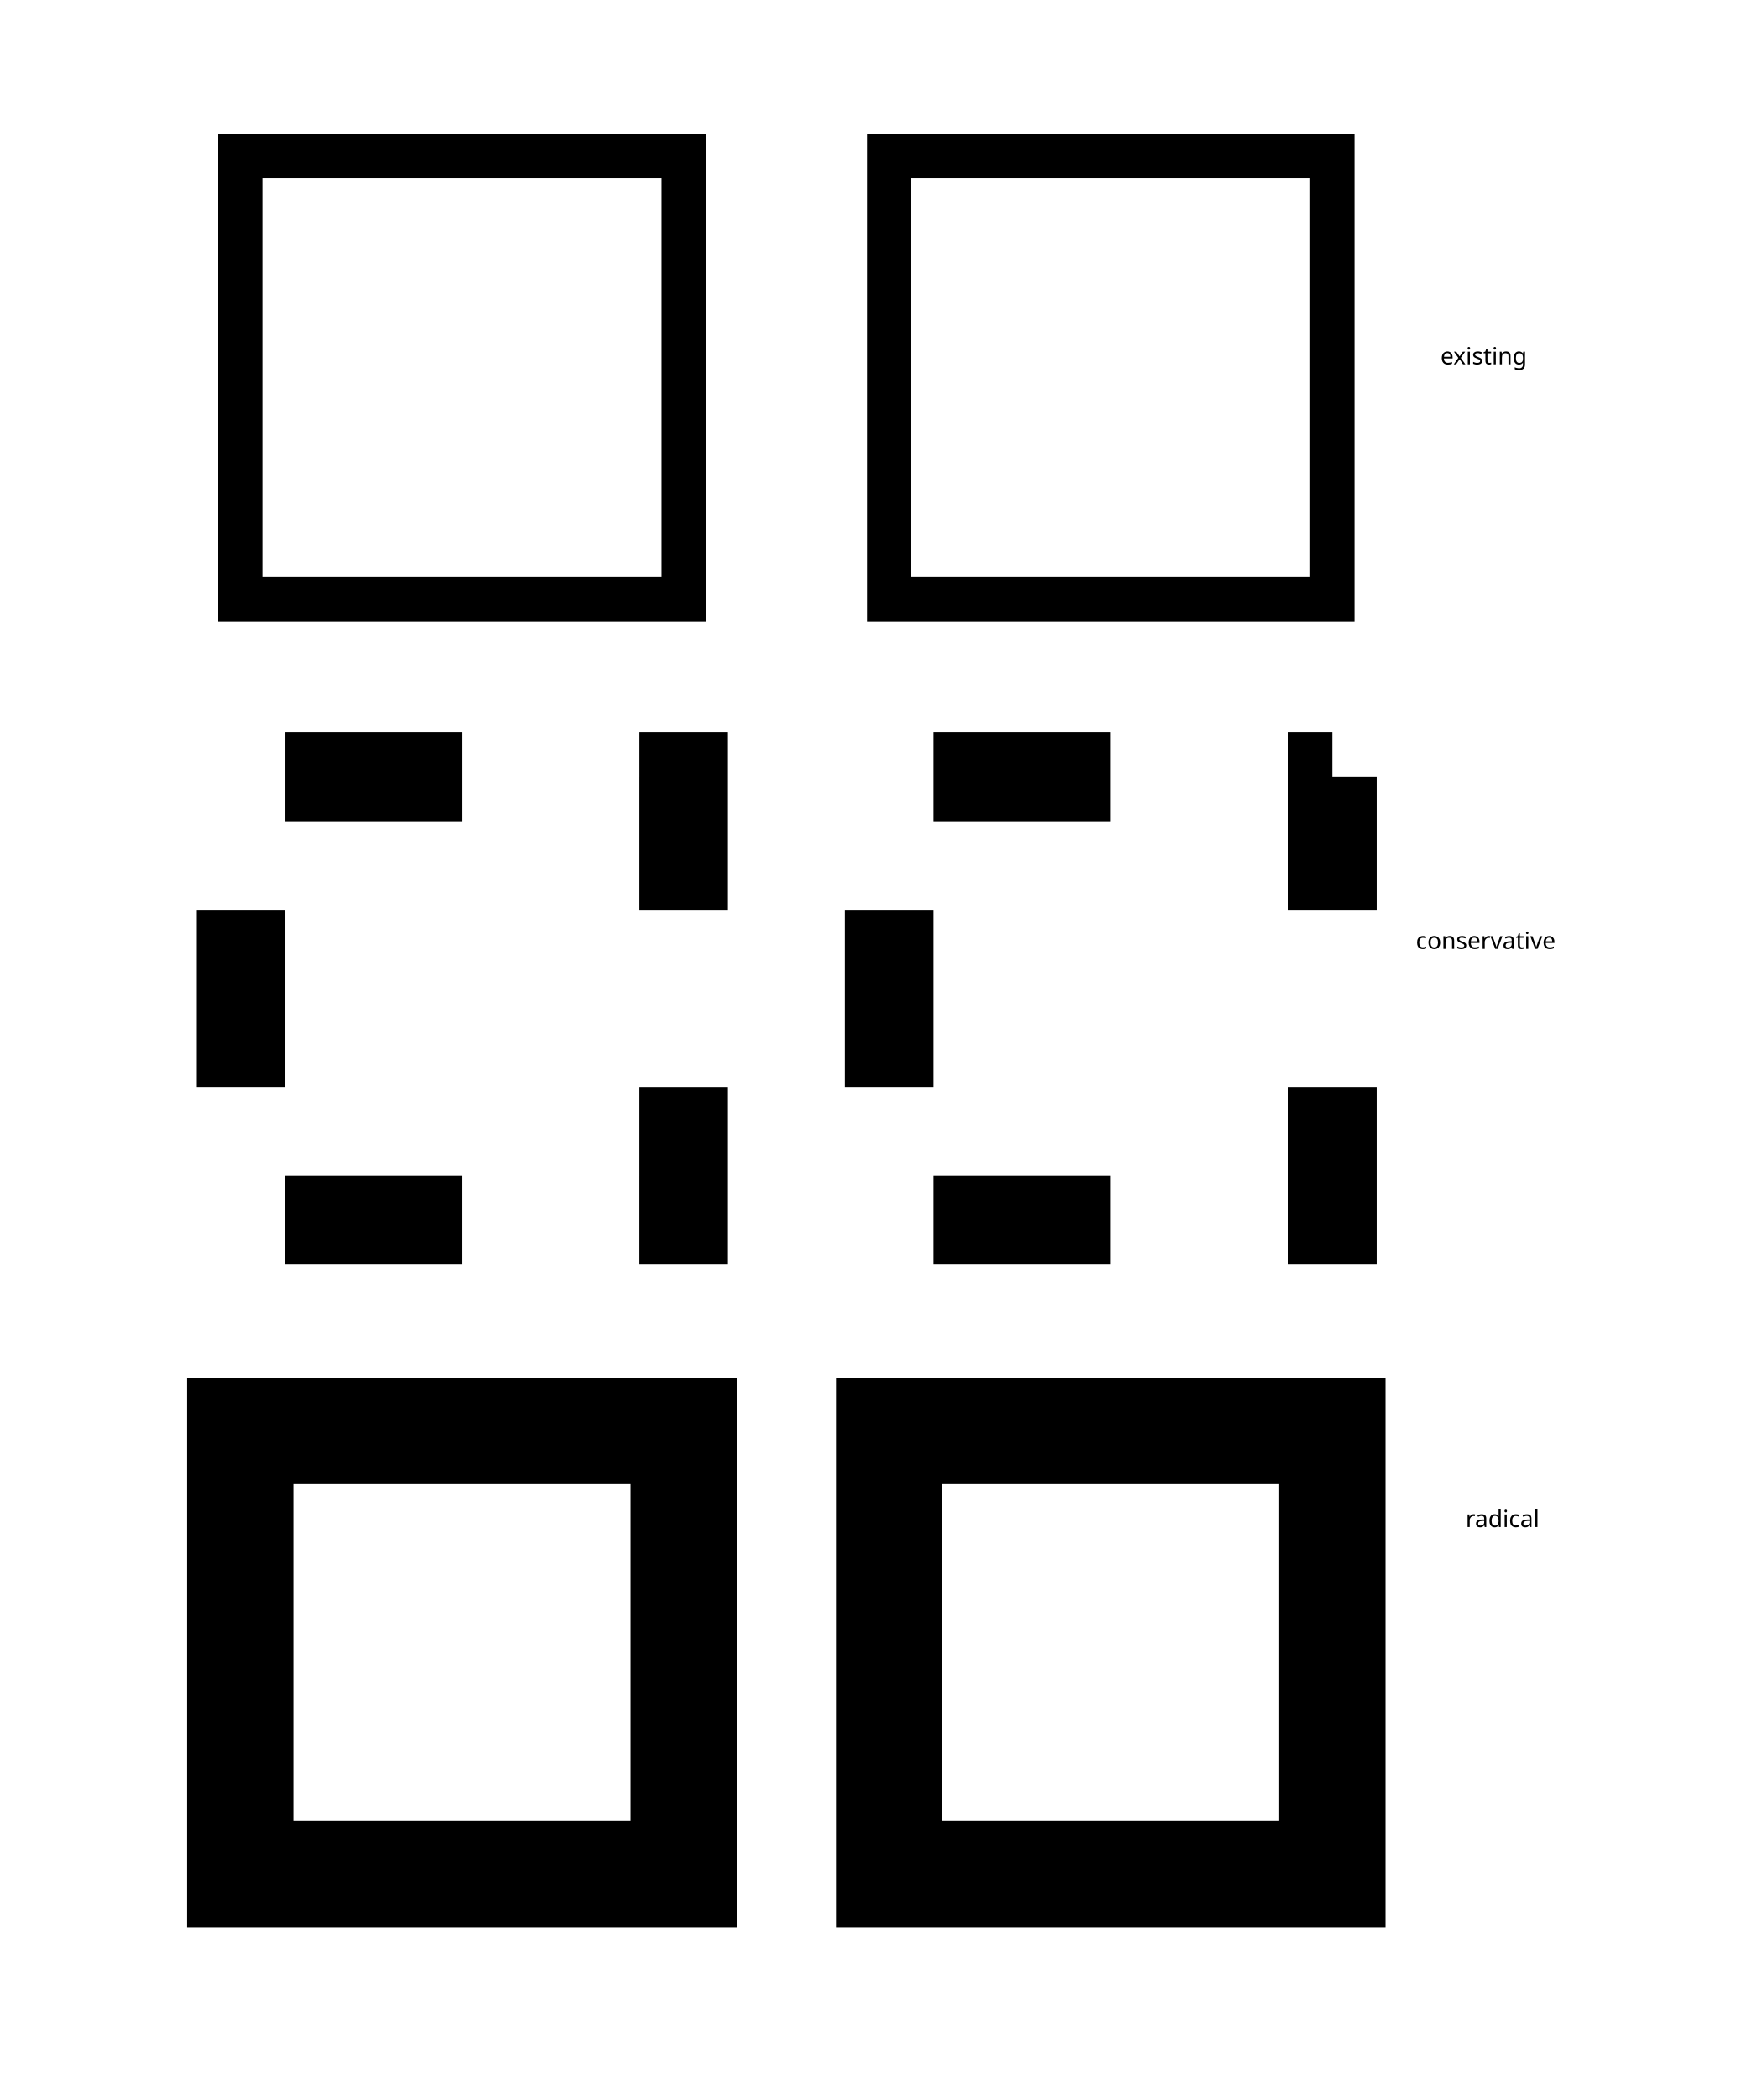
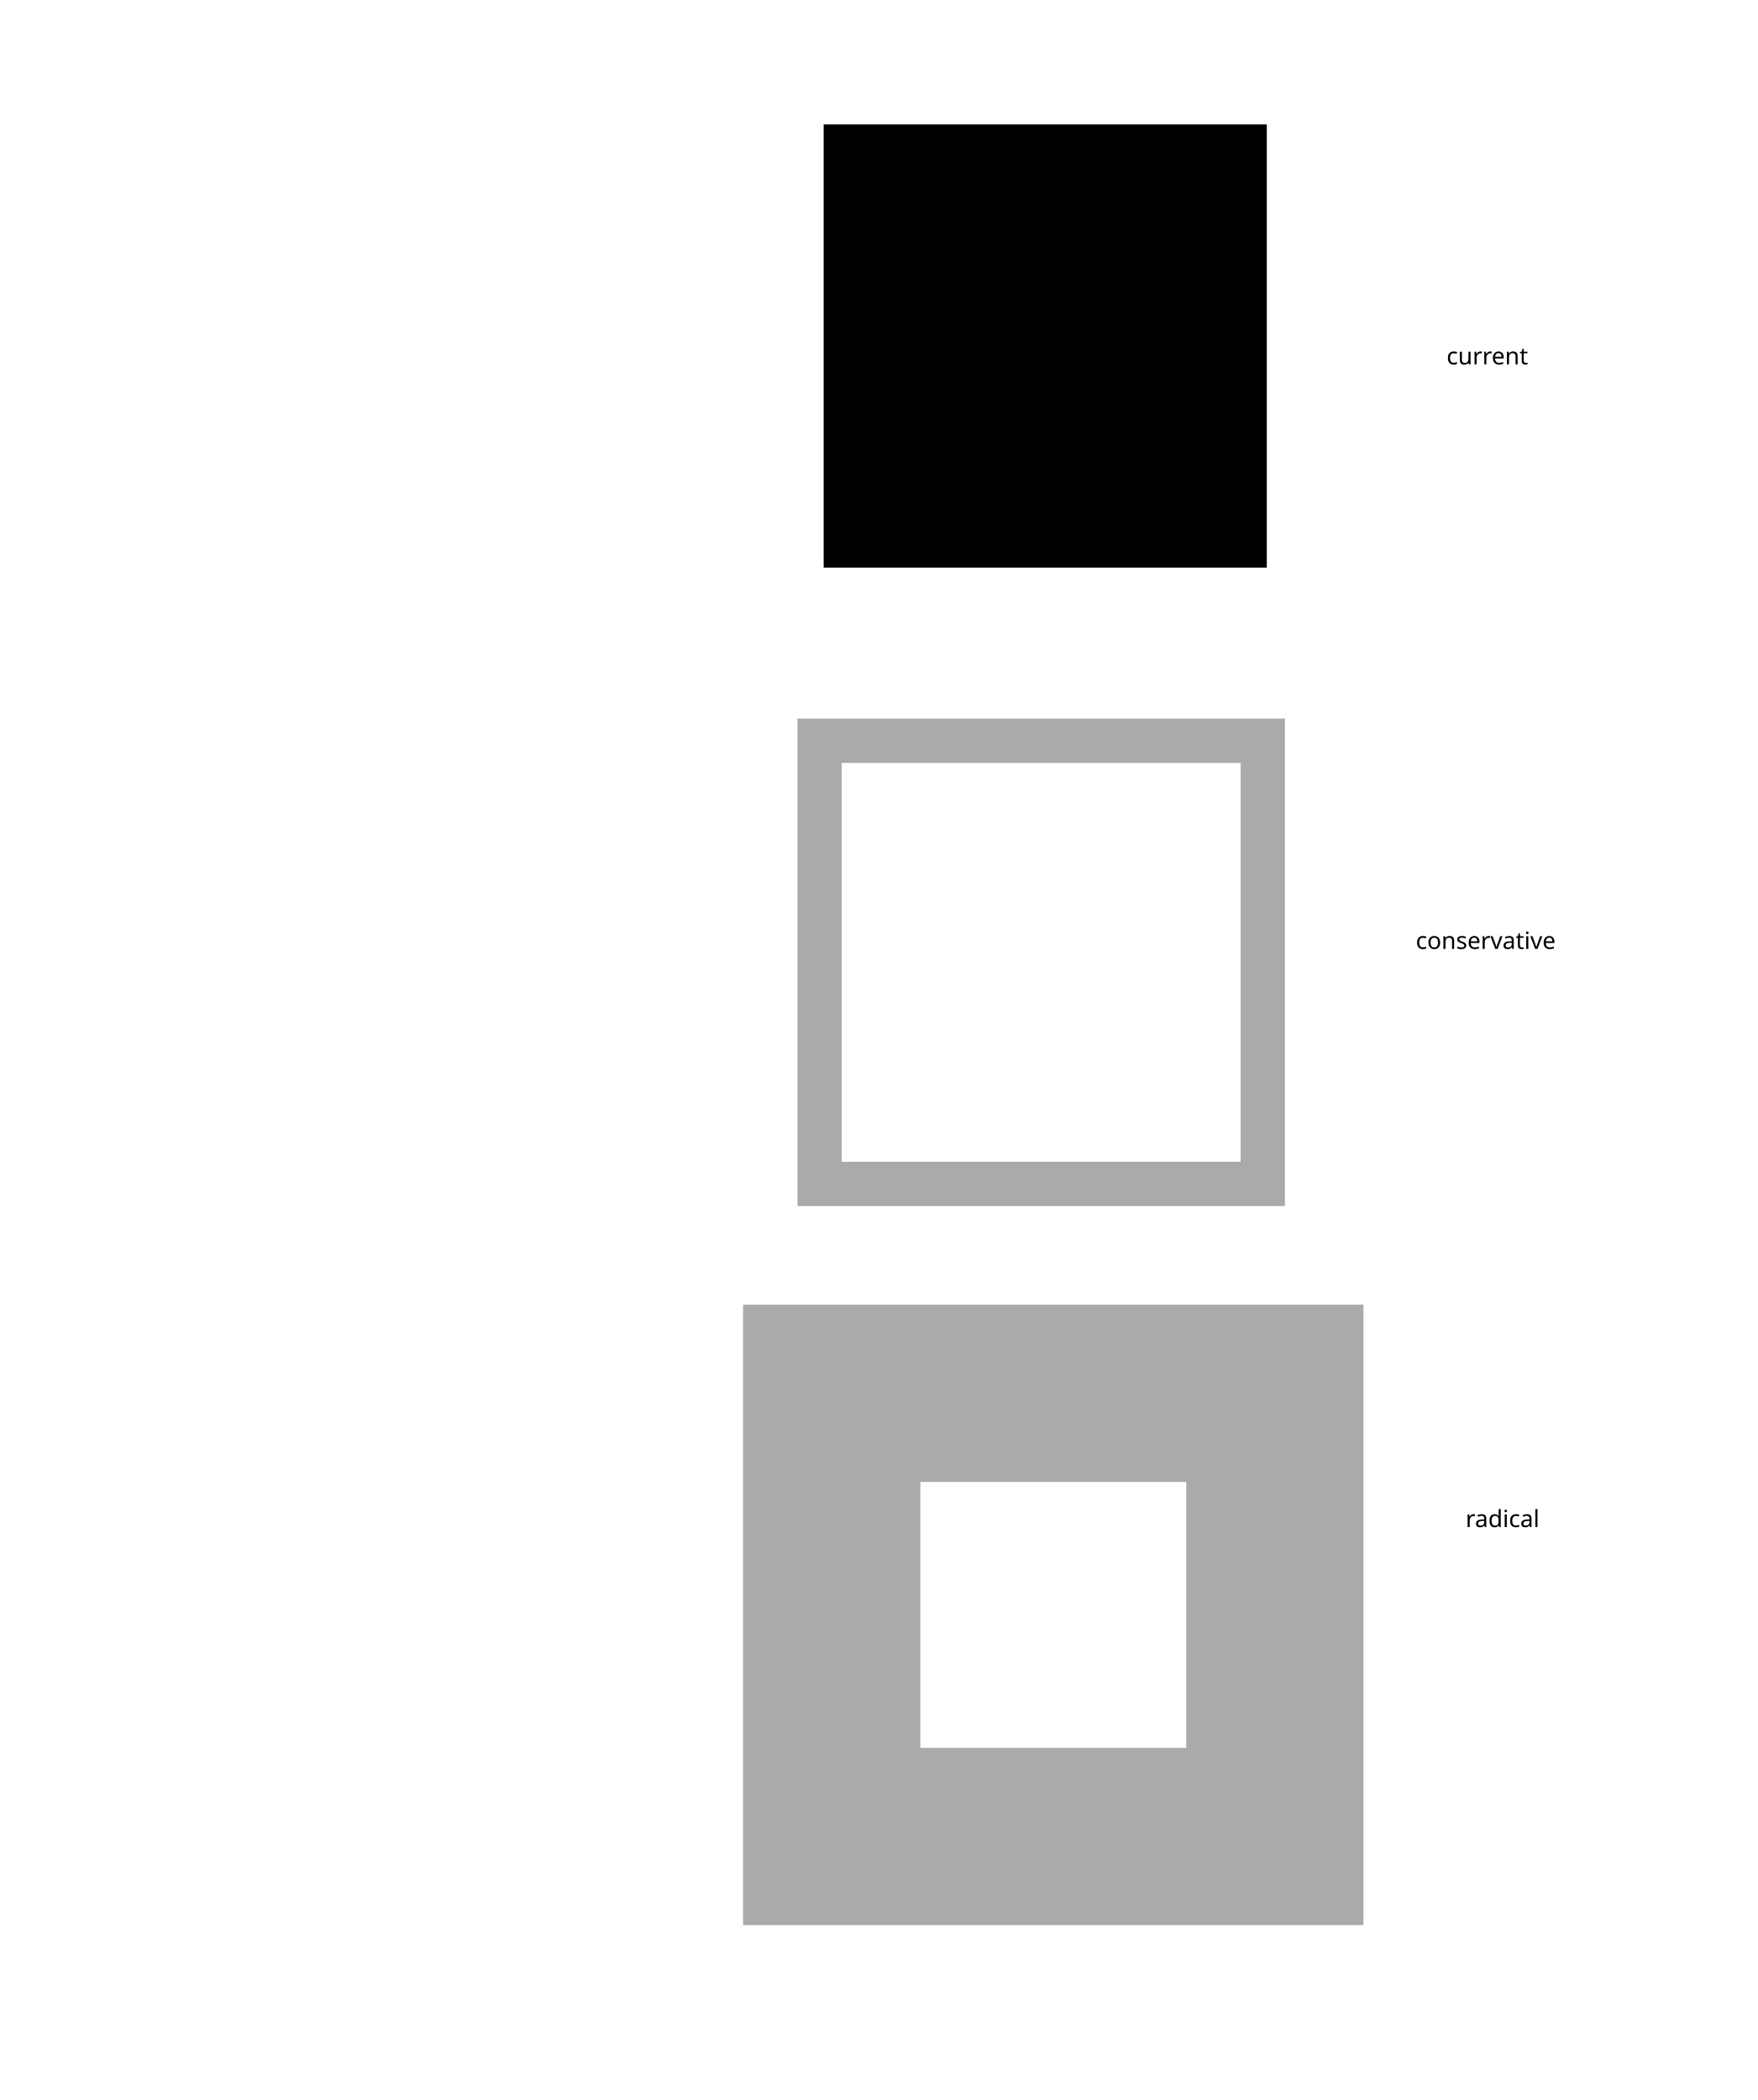
<svg xmlns="http://www.w3.org/2000/svg" xml:space="preserve" width="524.684mm" height="626.864mm" style="clip-rule:evenodd;fill-rule:evenodd;image-rendering:optimizeQuality;shape-rendering:geometricPrecision;text-rendering:geometricPrecision" viewBox="0 0 524.684 626.864" version="1.1" id="svg4609">
  <defs id="defs4603">
    <style type="text/css" id="style4601">
      
      .str0 {
        stroke: #1F1A17;
        stroke-width: 0.2
      }

      .fil0 {
        fill: #1F1A17
      }
      
    </style>
  </defs>
-   <g id="Layer_x0020_1" transform="translate(71.77573,-1.155469)" style="fill:none;fill-opacity:1;stroke:#000000;stroke-width:13.229;stroke-miterlimit:4;stroke-dasharray:none;stroke-opacity:1">
-     <path style="fill:none;fill-opacity:1;stroke:#000000;stroke-width:13.229;stroke-miterlimit:4;stroke-dasharray:none;stroke-opacity:1" d="M 132.292,47.708 V 180 H 0 V 47.708 Z" id="polygon4606" />
-   </g>
-   <text xml:space="preserve" style="font-size:7.056px;line-height:1.25;font-family:sans-serif;letter-spacing:0px;word-spacing:0px;clip-rule:evenodd;fill-rule:evenodd;stroke-width:0.265;image-rendering:optimizeQuality;shape-rendering:geometricPrecision;text-rendering:geometricPrecision" x="430.011" y="108.761" id="text2468">
-     <tspan id="tspan2466" x="430.011" y="108.761" style="stroke-width:0.265">existing
-     </tspan>
+   <text xml:space="preserve" style="font-size:7.056px;line-height:1.25;font-family:sans-serif;letter-spacing:0px;word-spacing:0px;clip-rule:evenodd;fill-rule:evenodd;stroke-width:0.265;image-rendering:optimizeQuality;shape-rendering:geometricPrecision;text-rendering:geometricPrecision" x="430.011" y="108.761" id="text2468"> current<tspan id="tspan2466" x="430.011" y="108.761" style="stroke-width:0.265"> </tspan>
  </text>
  <text xml:space="preserve" style="font-size:7.056px;line-height:1.25;font-family:sans-serif;letter-spacing:0px;word-spacing:0px;clip-rule:evenodd;fill-rule:evenodd;stroke-width:0.265;image-rendering:optimizeQuality;shape-rendering:geometricPrecision;text-rendering:geometricPrecision" x="422.645" y="283.255" id="text2472">
    <tspan id="tspan2470" x="422.645" y="283.255" style="stroke-width:0.265">conservative
    </tspan>
  </text>
  <text xml:space="preserve" style="font-size:7.056px;line-height:1.25;font-family:sans-serif;letter-spacing:0px;word-spacing:0px;clip-rule:evenodd;fill-rule:evenodd;stroke-width:0.265;image-rendering:optimizeQuality;shape-rendering:geometricPrecision;text-rendering:geometricPrecision" x="437.529" y="455.838" id="text2476">
    <tspan id="tspan2474" x="437.529" y="455.838" style="stroke-width:0.265">radical
    </tspan>
  </text>
-   <g style="fill:none;fill-opacity:1;stroke:#000000;stroke-width:26.458;stroke-miterlimit:4;stroke-dasharray:52.917, 52.917;stroke-dashoffset:224.896;stroke-opacity:1" transform="translate(71.77573,184.194)" id="g2640">
-     <path id="path2638" d="M 132.292,47.708 V 180 H 0 V 47.708 Z" style="fill:none;fill-opacity:1;stroke:#000000;stroke-width:26.458;stroke-miterlimit:4;stroke-dasharray:52.917, 52.917;stroke-dashoffset:224.896;stroke-opacity:1" />
-   </g>
-   <g id="g2646" transform="translate(71.77573,379.4445)" style="fill:none;fill-opacity:1;stroke:#000000;stroke-width:31.75;stroke-miterlimit:4;stroke-dasharray:none;stroke-opacity:1">
-     <path style="fill:none;fill-opacity:1;stroke:#000000;stroke-width:31.75;stroke-miterlimit:4;stroke-dasharray:none;stroke-opacity:1" d="M 132.292,47.708 V 180 H 0 V 47.708 Z" id="path2644" />
-   </g>
-   <g style="fill:none;fill-opacity:1;stroke:#000000;stroke-width:13.229;stroke-miterlimit:4;stroke-dasharray:none;stroke-opacity:1" transform="translate(265.4421,-1.155469)" id="g2652">
-     <path style="color:#000000;font-style:normal;font-variant:normal;font-weight:normal;font-stretch:normal;font-size:medium;line-height:normal;font-family:sans-serif;font-variant-ligatures:normal;font-variant-position:normal;font-variant-caps:normal;font-variant-numeric:normal;font-variant-alternates:normal;font-feature-settings:normal;text-indent:0;text-align:start;text-decoration:none;text-decoration-line:none;text-decoration-style:solid;text-decoration-color:#000000;letter-spacing:normal;word-spacing:normal;text-transform:none;writing-mode:lr-tb;direction:ltr;text-orientation:mixed;dominant-baseline:auto;baseline-shift:baseline;text-anchor:start;white-space:normal;shape-padding:0;clip-rule:nonzero;display:inline;overflow:visible;visibility:visible;opacity:1;isolation:auto;mix-blend-mode:normal;color-interpolation:sRGB;color-interpolation-filters:linearRGB;solid-color:#000000;solid-opacity:1;vector-effect:none;fill:#000000;fill-opacity:1;fill-rule:nonzero;stroke:none;stroke-width:13.229;stroke-linecap:butt;stroke-linejoin:miter;stroke-miterlimit:4;stroke-dasharray:none;stroke-dashoffset:0;stroke-opacity:1;color-rendering:auto;image-rendering:auto;shape-rendering:auto;text-rendering:auto;enable-background:accumulate" d="M -6.615,41.094 V 186.615 H 138.906 V 41.094 h -6.615 z M 6.615,54.322 H 125.678 V 173.385 H 6.615 Z" id="path2650" />
-   </g>
-   <g id="g2658" transform="translate(265.4421,184.194)" style="fill:none;fill-opacity:1;stroke:#000000;stroke-width:26.458;stroke-miterlimit:4;stroke-dasharray:52.917, 52.917;stroke-dashoffset:224.896;stroke-opacity:1">
-     <path style="color:#000000;font-style:normal;font-variant:normal;font-weight:normal;font-stretch:normal;font-size:medium;line-height:normal;font-family:sans-serif;font-variant-ligatures:normal;font-variant-position:normal;font-variant-caps:normal;font-variant-numeric:normal;font-variant-alternates:normal;font-feature-settings:normal;text-indent:0;text-align:start;text-decoration:none;text-decoration-line:none;text-decoration-style:solid;text-decoration-color:#000000;letter-spacing:normal;word-spacing:normal;text-transform:none;writing-mode:lr-tb;direction:ltr;text-orientation:mixed;dominant-baseline:auto;baseline-shift:baseline;text-anchor:start;white-space:normal;shape-padding:0;clip-rule:nonzero;display:inline;overflow:visible;visibility:visible;opacity:1;isolation:auto;mix-blend-mode:normal;color-interpolation:sRGB;color-interpolation-filters:linearRGB;solid-color:#000000;solid-opacity:1;vector-effect:none;fill:#000000;fill-opacity:1;fill-rule:nonzero;stroke:none;stroke-width:26.458;stroke-linecap:butt;stroke-linejoin:miter;stroke-miterlimit:4;stroke-dasharray:52.917, 52.917;stroke-dashoffset:224.896;stroke-opacity:1;color-rendering:auto;image-rendering:auto;shape-rendering:auto;text-rendering:auto;enable-background:accumulate" d="M 13.229,34.479 V 60.938 H 66.146 V 34.479 Z m 105.834,0 V 47.709 60.938 87.396 h 26.459 v -39.688 H 132.291 V 34.479 Z M -13.229,87.396 V 140.312 H 13.229 V 87.396 Z M 119.062,140.312 V 166.771 180 193.229 h 26.459 V 140.312 Z M 13.229,166.771 v 26.457 h 52.918 v -26.457 z" id="path2656" />
-   </g>
-   <g style="fill:none;fill-opacity:1;stroke:#000000;stroke-width:31.75;stroke-miterlimit:4;stroke-dasharray:none;stroke-opacity:1" transform="translate(265.4421,379.4445)" id="g2664">
-     <path style="color:#000000;font-style:normal;font-variant:normal;font-weight:normal;font-stretch:normal;font-size:medium;line-height:normal;font-family:sans-serif;font-variant-ligatures:normal;font-variant-position:normal;font-variant-caps:normal;font-variant-numeric:normal;font-variant-alternates:normal;font-feature-settings:normal;text-indent:0;text-align:start;text-decoration:none;text-decoration-line:none;text-decoration-style:solid;text-decoration-color:#000000;letter-spacing:normal;word-spacing:normal;text-transform:none;writing-mode:lr-tb;direction:ltr;text-orientation:mixed;dominant-baseline:auto;baseline-shift:baseline;text-anchor:start;white-space:normal;shape-padding:0;clip-rule:nonzero;display:inline;overflow:visible;visibility:visible;opacity:1;isolation:auto;mix-blend-mode:normal;color-interpolation:sRGB;color-interpolation-filters:linearRGB;solid-color:#000000;solid-opacity:1;vector-effect:none;fill:#000000;fill-opacity:1;fill-rule:nonzero;stroke:none;stroke-width:31.75;stroke-linecap:butt;stroke-linejoin:miter;stroke-miterlimit:4;stroke-dasharray:none;stroke-dashoffset:0;stroke-opacity:1;color-rendering:auto;image-rendering:auto;shape-rendering:auto;text-rendering:auto;enable-background:accumulate" d="M -15.875,31.834 V 195.875 H 148.166 V 31.834 h -15.875 z m 31.75,31.75 H 116.416 V 164.125 H 15.875 Z" id="path2662" />
-   </g>
+   <path id="path2625-6" d="M -77.546,222.32 V 354.612 H -209.837 V 222.32 Z" style="clip-rule:evenodd;fill:none;fill-opacity:1;fill-rule:evenodd;stroke:#aaaaaa;stroke-width:13.229;stroke-miterlimit:4;stroke-dasharray:none;stroke-opacity:1;image-rendering:optimizeQuality;shape-rendering:geometricPrecision;text-rendering:geometricPrecision" />
+   <path style="clip-rule:evenodd;fill:#000000;fill-opacity:1;fill-rule:evenodd;stroke:none;stroke-width:13.229;stroke-miterlimit:4;stroke-dasharray:none;stroke-opacity:1;image-rendering:optimizeQuality;shape-rendering:geometricPrecision;text-rendering:geometricPrecision" d="M 378.175,37.146 V 169.438 H 245.883 V 37.146 Z" id="SlabsCurrent" />
+   <path style="color:#000000;font-style:normal;font-variant:normal;font-weight:normal;font-stretch:normal;font-size:medium;line-height:normal;font-family:sans-serif;font-variant-ligatures:normal;font-variant-position:normal;font-variant-caps:normal;font-variant-numeric:normal;font-variant-alternates:normal;font-feature-settings:normal;text-indent:0;text-align:start;text-decoration:none;text-decoration-line:none;text-decoration-style:solid;text-decoration-color:#000000;letter-spacing:normal;word-spacing:normal;text-transform:none;writing-mode:lr-tb;direction:ltr;text-orientation:mixed;dominant-baseline:auto;baseline-shift:baseline;text-anchor:start;white-space:normal;shape-padding:0;clip-rule:evenodd;display:inline;overflow:visible;visibility:visible;opacity:1;isolation:auto;mix-blend-mode:normal;color-interpolation:sRGB;color-interpolation-filters:linearRGB;solid-color:#000000;solid-opacity:1;vector-effect:none;fill:#aaaaaa;fill-opacity:1;fill-rule:evenodd;stroke:none;stroke-width:13.229;stroke-linecap:butt;stroke-linejoin:miter;stroke-miterlimit:4;stroke-dasharray:none;stroke-dashoffset:0;stroke-opacity:1;color-rendering:auto;image-rendering:optimizeQuality;shape-rendering:geometricPrecision;text-rendering:geometricPrecision;enable-background:accumulate" d="M 238.066,214.504 V 360.023 H 383.588 V 214.504 Z m 13.229,13.229 h 119.062 v 119.062 h -119.062 z" id="SlabsConservative" />
+   <path style="color:#000000;font-style:normal;font-variant:normal;font-weight:normal;font-stretch:normal;font-size:medium;line-height:normal;font-family:sans-serif;font-variant-ligatures:normal;font-variant-position:normal;font-variant-caps:normal;font-variant-numeric:normal;font-variant-alternates:normal;font-feature-settings:normal;text-indent:0;text-align:start;text-decoration:none;text-decoration-line:none;text-decoration-style:solid;text-decoration-color:#000000;letter-spacing:normal;word-spacing:normal;text-transform:none;writing-mode:lr-tb;direction:ltr;text-orientation:mixed;dominant-baseline:auto;baseline-shift:baseline;text-anchor:start;white-space:normal;shape-padding:0;clip-rule:evenodd;display:inline;overflow:visible;visibility:visible;opacity:1;isolation:auto;mix-blend-mode:normal;color-interpolation:sRGB;color-interpolation-filters:linearRGB;solid-color:#000000;solid-opacity:1;vector-effect:none;fill:#aaaaaa;fill-opacity:1;fill-rule:evenodd;stroke:none;stroke-width:52.917;stroke-linecap:butt;stroke-linejoin:miter;stroke-miterlimit:4;stroke-dasharray:none;stroke-dashoffset:0;stroke-opacity:1;color-rendering:auto;image-rendering:optimizeQuality;shape-rendering:geometricPrecision;text-rendering:geometricPrecision;enable-background:accumulate" d="M 221.83,389.453 V 574.662 H 407.037 V 389.453 Z m 52.916,52.916 h 79.375 v 79.375 h -79.375 z" id="SlabsRadical" />
</svg>
